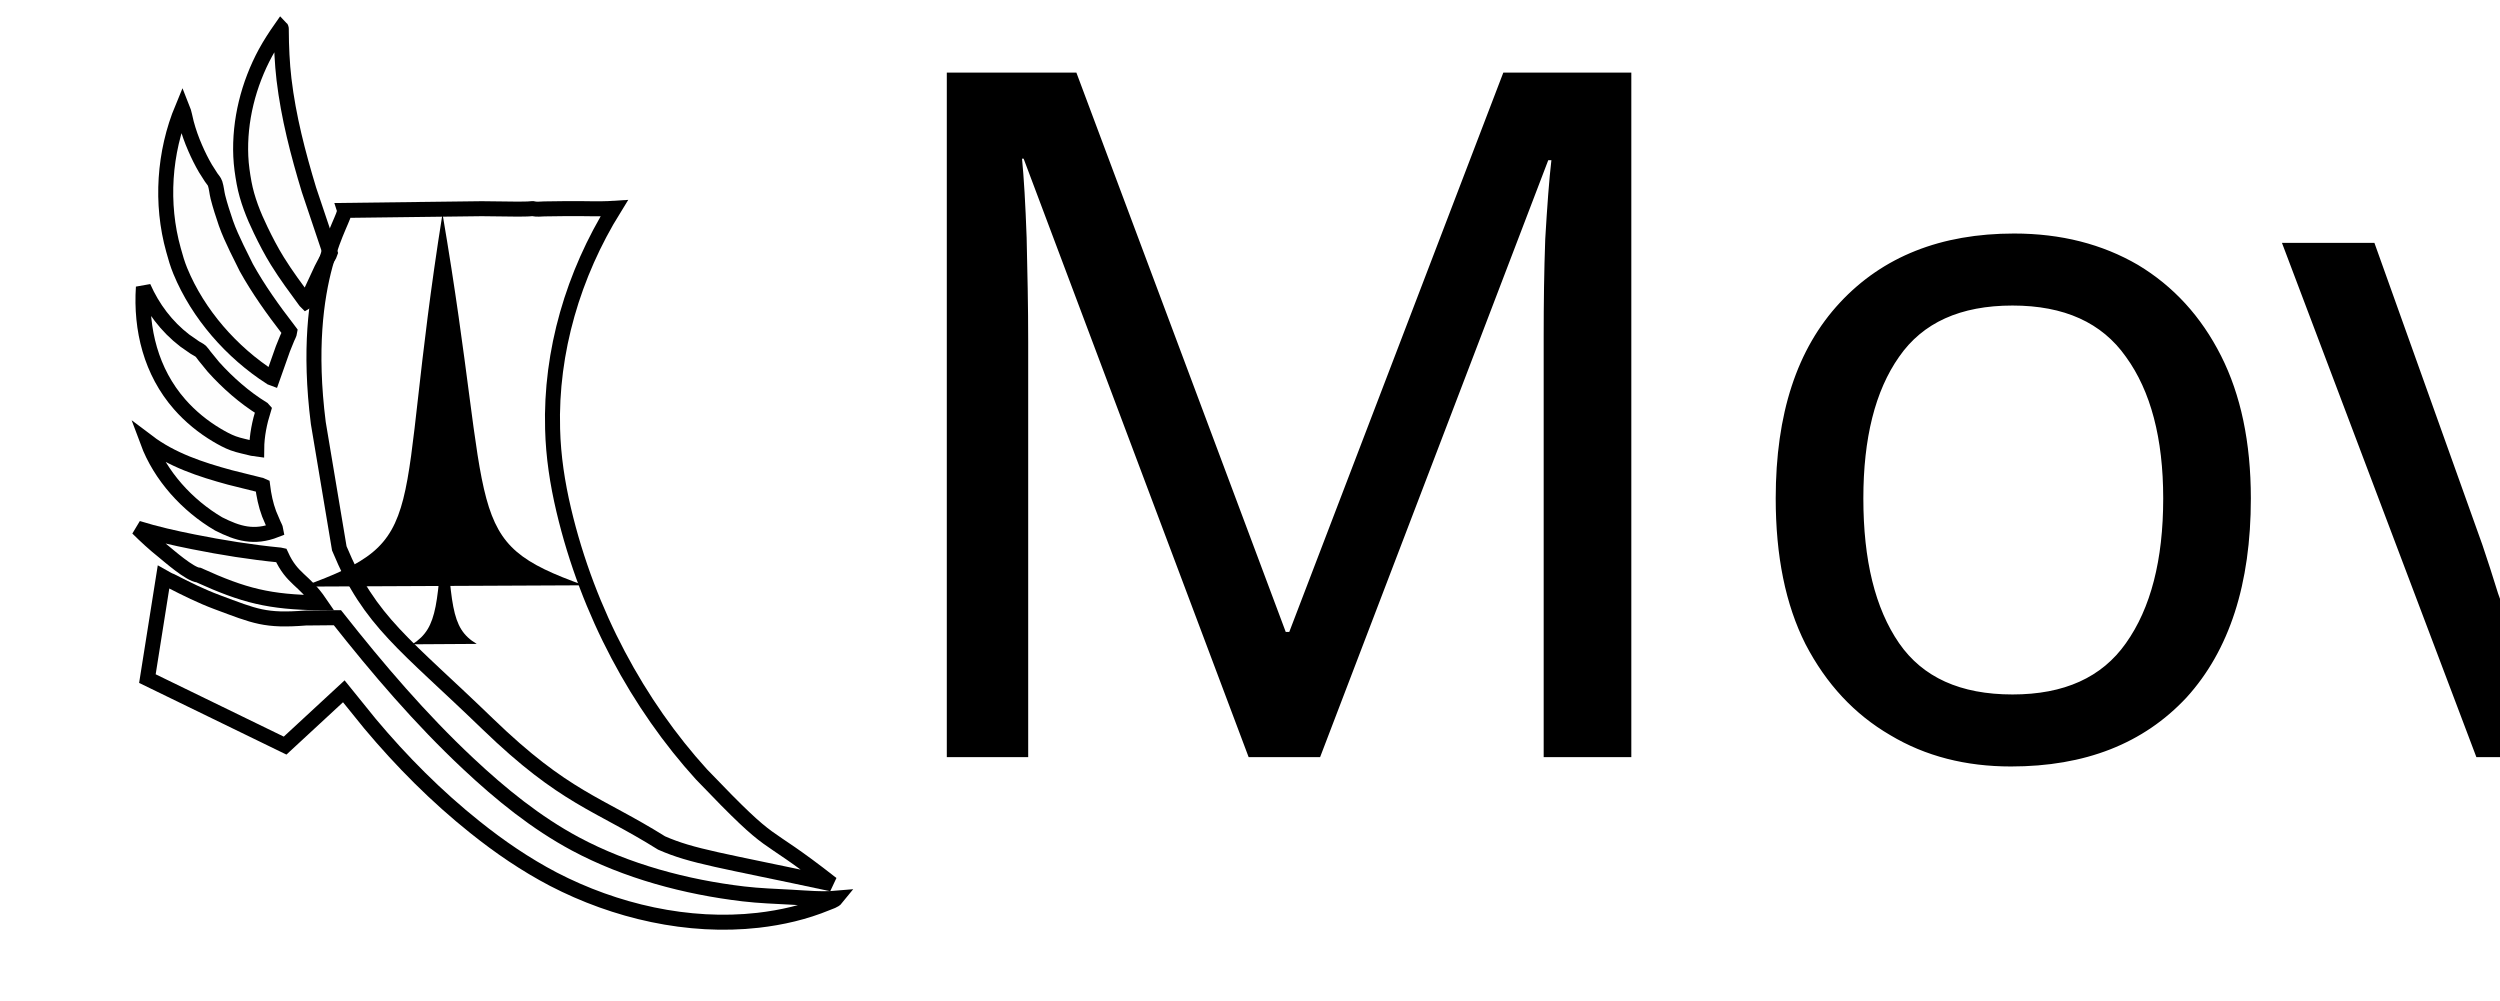
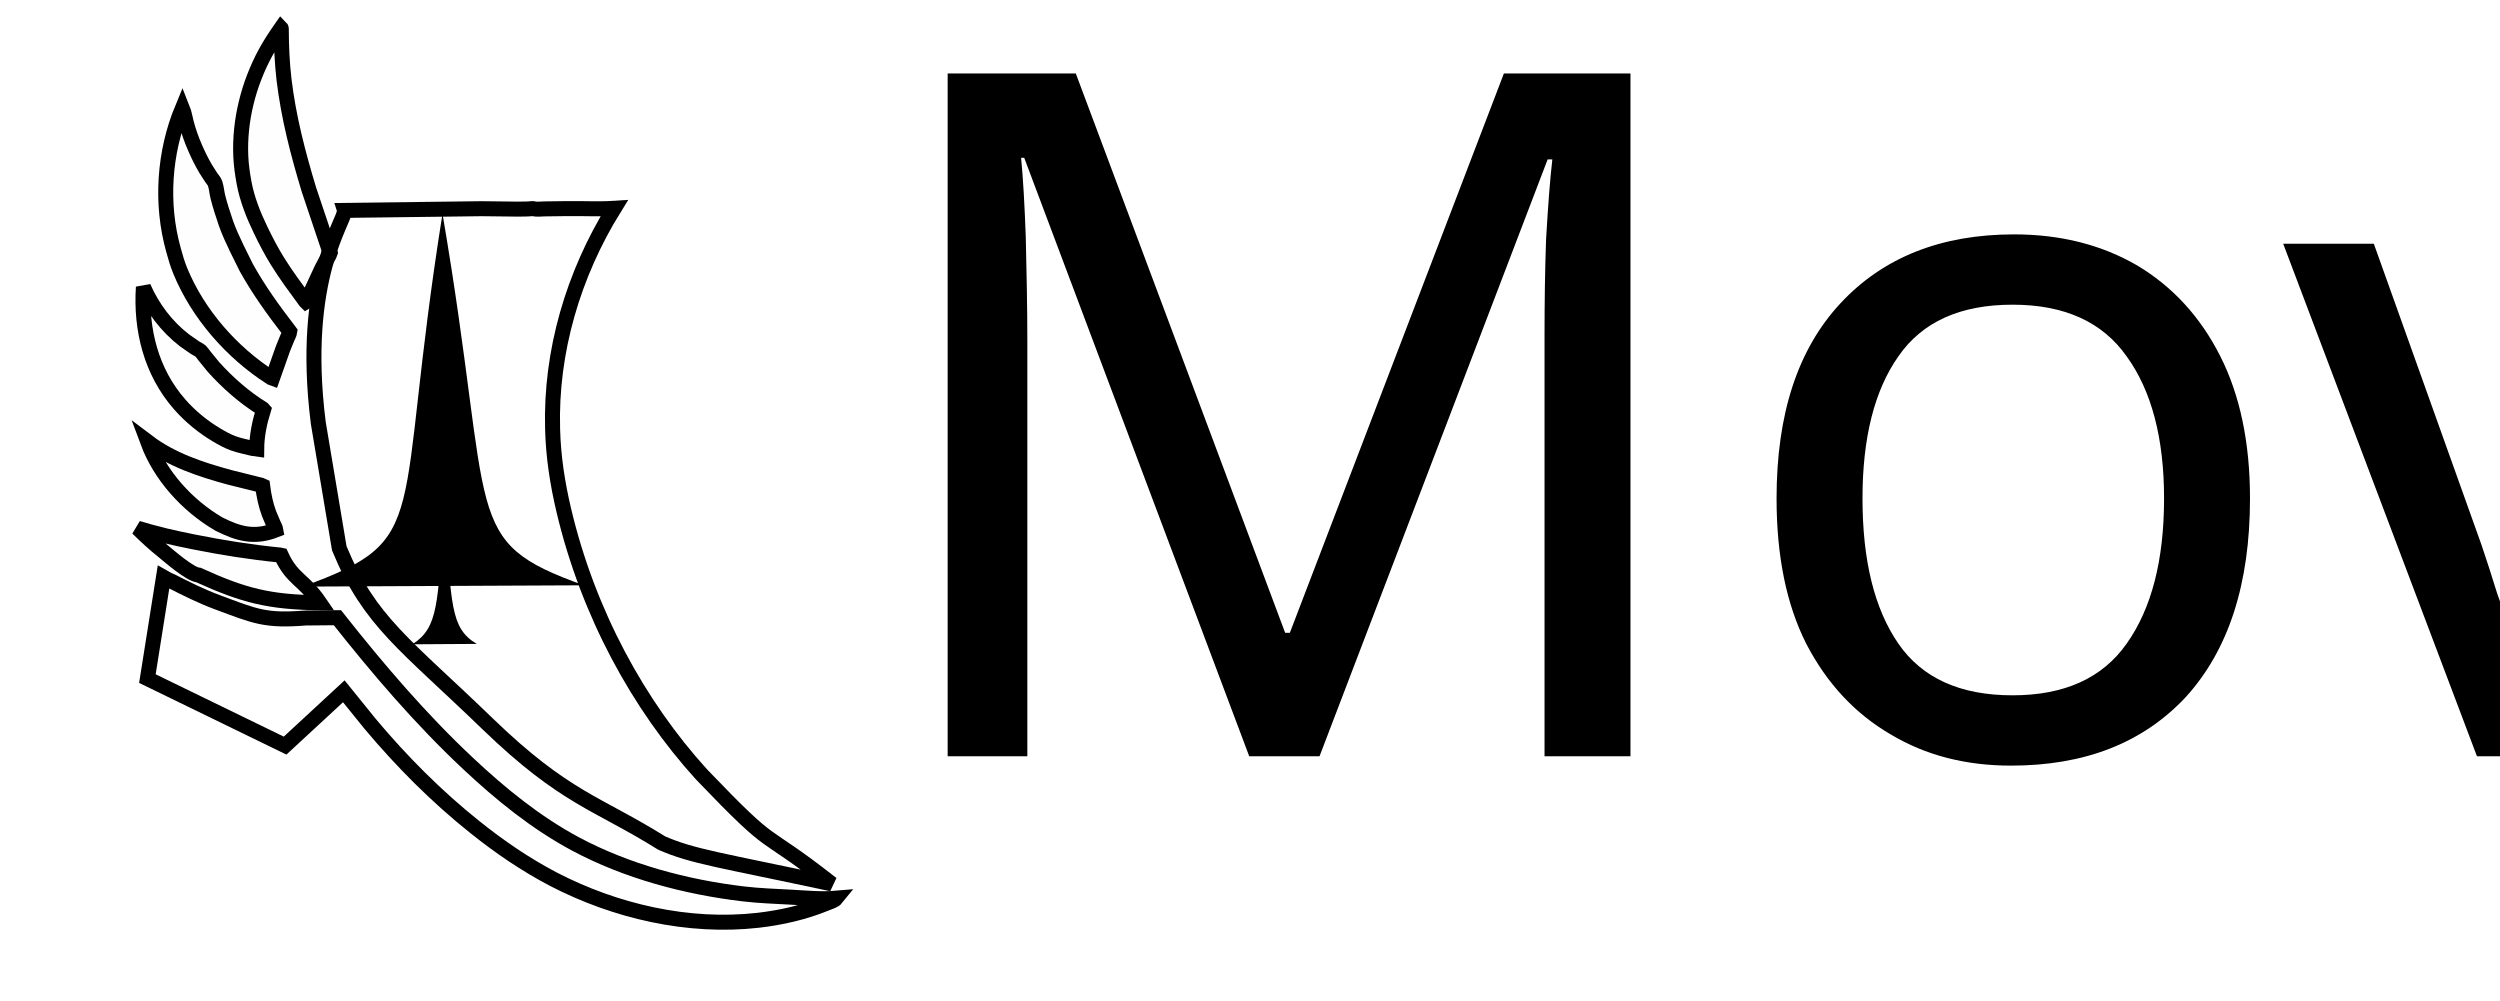
<svg xmlns="http://www.w3.org/2000/svg" width="25mm" height="10mm" viewBox="0 0 25 10" version="1.1" id="svg1">
  <defs id="defs1" />
  <g id="layer1">
-     <text xml:space="preserve" style="font-style:normal;font-variant:normal;font-weight:normal;font-stretch:normal;font-size:9.568px;font-family:Gabriola;-inkscape-font-specification:'Gabriola, Normal';font-variant-ligatures:normal;font-variant-caps:normal;font-variant-numeric:normal;font-variant-east-asian:normal;fill:#000000;fill-opacity:1;stroke:#000000;stroke-width:0.017;stroke-dasharray:none;stroke-opacity:1;paint-order:markers fill stroke" x="8.553" y="7.566" id="text1">
-       <tspan id="tspan1" x="8.553" y="7.566">Move</tspan>
-     </text>
    <path fill="#fdbc1e" d="m 91.471,2.524 c 0.256,0.26 0.33,0.383 0.713,0.421 0.498,0.05 0.827,-0.057 1.337,0.101 -1.017,0.044 -1.916,0.155 -2.798,0.728 -1.154,0.75 -1.956,1.831 -2.207,3.191 l -0.029,0.171 -0.12,-0.004 c -0.062,-0.347 -0.099,-0.661 -0.042,-1.013 0.212,-1.296 0.914,-2.391 2.028,-3.101 0.347,-0.221 0.732,-0.359 1.118,-0.494 z" id="path2-8" style="stroke-width:0.265" />
-     <path fill="#fefefe" d="m 2.798,5.55 0.014,0.003 c 0.111,0.243 0.225,0.239 0.386,0.475 -0.505,-0.007 -0.756,-0.07 -1.212,-0.277 -0.087,-0.006 -0.307,-0.201 -0.352,-0.237 -0.093,-0.074 -0.176,-0.151 -0.258,-0.232 0.182,0.057 0.371,0.099 0.556,0.136 0.289,0.058 0.578,0.104 0.865,0.132 z" id="path2-5-1" style="stroke:#000000;stroke-width:0.15;stroke-dasharray:none;stroke-opacity:1" />
-     <path fill="#fefefe" d="m 2.595,4.848 c 0.011,0.002 0.021,0.004 0.031,0.009 0.012,0.096 0.031,0.19 0.065,0.281 l 0.045,0.106 c 0.007,0.016 0.02,0.038 0.023,0.056 C 2.54,5.386 2.378,5.336 2.186,5.239 1.873,5.055 1.603,4.759 1.476,4.417 c 0.242,0.183 0.532,0.278 0.822,0.357 z" id="path3-9" style="stroke:#000000;stroke-width:0.15;stroke-dasharray:none;stroke-opacity:1" />
-     <path fill="#fefefe" d="m 2.524,4.484 c -0.064,-0.017 -0.13,-0.028 -0.192,-0.051 -0.055,-0.02 -0.111,-0.051 -0.162,-0.081 -0.14,-0.083 -0.267,-0.187 -0.374,-0.309 -0.285,-0.325 -0.39,-0.748 -0.362,-1.172 0.093,0.21 0.23,0.393 0.413,0.534 l 0.102,0.071 c 0.018,0.012 0.045,0.023 0.06,0.038 0.014,0.014 0.025,0.032 0.037,0.047 l 0.089,0.109 c 0.143,0.159 0.31,0.306 0.492,0.418 l 0.008,0.009 c -0.04,0.128 -0.067,0.259 -0.068,0.393 z" id="path6-5" style="stroke:#000000;stroke-width:0.15;stroke-dasharray:none;stroke-opacity:1" />
-     <path fill="#fefefe" d="m 2.709,3.776 c -0.392,-0.252 -0.728,-0.634 -0.906,-1.066 -0.028,-0.068 -0.049,-0.139 -0.068,-0.21 -0.13,-0.463 -0.095,-0.977 0.089,-1.42 0.019,0.047 0.027,0.102 0.04,0.151 0.023,0.086 0.052,0.168 0.088,0.25 0.03,0.069 0.064,0.138 0.102,0.203 l 0.058,0.091 c 0.012,0.018 0.033,0.04 0.039,0.06 0.014,0.043 0.017,0.091 0.028,0.135 0.022,0.088 0.051,0.175 0.08,0.261 0.03,0.086 0.069,0.169 0.108,0.251 l 0.096,0.194 c 0.121,0.218 0.268,0.423 0.42,0.62 l 0.015,0.02 c -0.003,0.022 -0.018,0.046 -0.026,0.066 l -0.043,0.106 -0.104,0.294 z" id="path8-0" style="stroke:#000000;stroke-width:0.15;stroke-dasharray:none;stroke-opacity:1" />
-     <path fill="#fefefe" d="M 3.053,3.011 C 2.957,2.88 2.86,2.75 2.774,2.611 2.712,2.511 2.658,2.407 2.607,2.301 2.535,2.153 2.471,1.992 2.441,1.83 c -0.016,-0.088 -0.029,-0.176 -0.033,-0.266 -0.016,-0.358 0.077,-0.723 0.247,-1.037 0.047,-0.086 0.1,-0.167 0.156,-0.247 0.003,0.003 0.002,0.021 0.002,0.025 0.001,0.164 0.008,0.326 0.027,0.489 0.045,0.378 0.14,0.742 0.25,1.105 l 0.212,0.631 c -0.008,0.025 -0.027,0.049 -0.04,0.072 l -0.047,0.09 -0.15,0.323 -0.005,0.003 z" id="path9-5" style="stroke:#000000;stroke-width:0.15;stroke-dasharray:none;stroke-opacity:1" />
-     <path fill="#0f0f0f" d="m 3.374,6.177 c 0.406,0.514 0.83,1.011 1.308,1.459 0.325,0.305 0.678,0.592 1.072,0.803 0.512,0.274 1.105,0.432 1.68,0.5 0.16,0.019 0.321,0.024 0.482,0.033 0.148,0.008 0.299,0.023 0.448,0.01 -0.02,0.025 -0.063,0.036 -0.094,0.049 -0.22,0.091 -0.453,0.145 -0.69,0.172 -0.697,0.079 -1.427,-0.09 -2.046,-0.411 C 5.255,8.646 4.996,8.469 4.75,8.272 4.366,7.966 4.015,7.613 3.7,7.237 L 3.438,6.913 2.851,7.456 1.474,6.786 1.635,5.771 c 0.025,0.014 0.05,0.03 0.076,0.039 0.15,0.077 0.301,0.152 0.459,0.211 0.384,0.143 0.481,0.191 0.887,0.159 z" id="path10-2" style="fill:none;fill-opacity:1;stroke:#000000;stroke-width:0.15;stroke-dasharray:none;stroke-opacity:1" />
-     <path fill="#dc9308" d="m 5.327,2.086 0.009,0.002 c 0.032,0.007 0.074,0.002 0.107,0.001 l 0.231,-0.003 c 0.155,-0.002 0.314,0.007 0.468,-0.003 -0.408,0.659 -0.638,1.43 -0.616,2.207 0.007,0.275 0.048,0.542 0.111,0.809 0.244,1.034 0.75,1.954 1.378,2.645 0.782,0.816 0.548,0.502 1.303,1.095 C 7.199,8.599 6.926,8.566 6.616,8.43 5.977,8.03 5.649,7.985 4.879,7.241 4.053,6.442 3.698,6.221 3.393,5.484 L 3.183,4.23 C 2.997,2.76 3.468,2.19 3.443,2.104 l 1.374,-0.017 0.344,0.004 c 0.055,-5.167e-4 0.111,0.001 0.165,-0.005 z" id="path11-9" style="fill:none;stroke:#000000;stroke-width:0.15;stroke-dasharray:none;stroke-opacity:1" />
-     <path id="path2-05" d="m 3.026,5.866 c 1.315,-0.476 0.903,-0.618 1.399,-3.729 0.526,3.082 0.171,3.271 1.414,3.716 z" style="stroke-width:0.69" />
-     <path id="path2-0-5" d="m 4.123,6.443 c 0.266,-0.169 0.249,-0.408 0.32,-1.303 0.078,0.902 0.054,1.138 0.324,1.299 z" style="stroke-width:0.195" />
+     <g id="move">
+       <text xml:space="preserve" style="font-style:normal;font-variant:normal;font-weight:normal;font-stretch:normal;font-size:9.568px;font-family:Gabriola;-inkscape-font-specification:'Gabriola, Normal';font-variant-ligatures:normal;font-variant-caps:normal;font-variant-numeric:normal;font-variant-east-asian:normal;fill:#000000;fill-opacity:1;stroke:none;stroke-width:0.017;stroke-dasharray:none;stroke-opacity:1;paint-order:markers fill stroke" x="8.553" y="7.566" id="text1">
+         <tspan id="tspan1" x="8.553" y="7.566">Move</tspan>
+       </text>
+       <path fill="#fefefe" d="m 2.798,5.55 0.014,0.003 c 0.111,0.243 0.225,0.239 0.386,0.475 -0.505,-0.007 -0.756,-0.07 -1.212,-0.277 -0.087,-0.006 -0.307,-0.201 -0.352,-0.237 -0.093,-0.074 -0.176,-0.151 -0.258,-0.232 0.182,0.057 0.371,0.099 0.556,0.136 0.289,0.058 0.578,0.104 0.865,0.132 z" id="path2-5-1" style="stroke:#000000;stroke-width:0.15;stroke-dasharray:none;stroke-opacity:1" />
+       <path fill="#fefefe" d="m 2.595,4.848 c 0.011,0.002 0.021,0.004 0.031,0.009 0.012,0.096 0.031,0.19 0.065,0.281 l 0.045,0.106 c 0.007,0.016 0.02,0.038 0.023,0.056 C 2.54,5.386 2.378,5.336 2.186,5.239 1.873,5.055 1.603,4.759 1.476,4.417 c 0.242,0.183 0.532,0.278 0.822,0.357 z" id="path3-9" style="stroke:#000000;stroke-width:0.15;stroke-dasharray:none;stroke-opacity:1" />
+       <path fill="#fefefe" d="m 2.524,4.484 c -0.064,-0.017 -0.13,-0.028 -0.192,-0.051 -0.055,-0.02 -0.111,-0.051 -0.162,-0.081 -0.14,-0.083 -0.267,-0.187 -0.374,-0.309 -0.285,-0.325 -0.39,-0.748 -0.362,-1.172 0.093,0.21 0.23,0.393 0.413,0.534 l 0.102,0.071 c 0.018,0.012 0.045,0.023 0.06,0.038 0.014,0.014 0.025,0.032 0.037,0.047 l 0.089,0.109 c 0.143,0.159 0.31,0.306 0.492,0.418 l 0.008,0.009 c -0.04,0.128 -0.067,0.259 -0.068,0.393 z" id="path6-5" style="stroke:#000000;stroke-width:0.15;stroke-dasharray:none;stroke-opacity:1" />
+       <path fill="#fefefe" d="m 2.709,3.776 c -0.392,-0.252 -0.728,-0.634 -0.906,-1.066 -0.028,-0.068 -0.049,-0.139 -0.068,-0.21 -0.13,-0.463 -0.095,-0.977 0.089,-1.42 0.019,0.047 0.027,0.102 0.04,0.151 0.023,0.086 0.052,0.168 0.088,0.25 0.03,0.069 0.064,0.138 0.102,0.203 l 0.058,0.091 c 0.012,0.018 0.033,0.04 0.039,0.06 0.014,0.043 0.017,0.091 0.028,0.135 0.022,0.088 0.051,0.175 0.08,0.261 0.03,0.086 0.069,0.169 0.108,0.251 l 0.096,0.194 c 0.121,0.218 0.268,0.423 0.42,0.62 l 0.015,0.02 c -0.003,0.022 -0.018,0.046 -0.026,0.066 l -0.043,0.106 -0.104,0.294 z" id="path8-0" style="stroke:#000000;stroke-width:0.15;stroke-dasharray:none;stroke-opacity:1" />
+       <path fill="#fefefe" d="M 3.053,3.011 C 2.957,2.88 2.86,2.75 2.774,2.611 2.712,2.511 2.658,2.407 2.607,2.301 2.535,2.153 2.471,1.992 2.441,1.83 c -0.016,-0.088 -0.029,-0.176 -0.033,-0.266 -0.016,-0.358 0.077,-0.723 0.247,-1.037 0.047,-0.086 0.1,-0.167 0.156,-0.247 0.003,0.003 0.002,0.021 0.002,0.025 0.001,0.164 0.008,0.326 0.027,0.489 0.045,0.378 0.14,0.742 0.25,1.105 l 0.212,0.631 c -0.008,0.025 -0.027,0.049 -0.04,0.072 l -0.047,0.09 -0.15,0.323 -0.005,0.003 z" id="path9-5" style="stroke:#000000;stroke-width:0.15;stroke-dasharray:none;stroke-opacity:1" />
+       <path fill="#0f0f0f" d="m 3.374,6.177 c 0.406,0.514 0.83,1.011 1.308,1.459 0.325,0.305 0.678,0.592 1.072,0.803 0.512,0.274 1.105,0.432 1.68,0.5 0.16,0.019 0.321,0.024 0.482,0.033 0.148,0.008 0.299,0.023 0.448,0.01 -0.02,0.025 -0.063,0.036 -0.094,0.049 -0.22,0.091 -0.453,0.145 -0.69,0.172 -0.697,0.079 -1.427,-0.09 -2.046,-0.411 C 5.255,8.646 4.996,8.469 4.75,8.272 4.366,7.966 4.015,7.613 3.7,7.237 L 3.438,6.913 2.851,7.456 1.474,6.786 1.635,5.771 c 0.025,0.014 0.05,0.03 0.076,0.039 0.15,0.077 0.301,0.152 0.459,0.211 0.384,0.143 0.481,0.191 0.887,0.159 z" id="path10-2" style="fill:none;fill-opacity:1;stroke:#000000;stroke-width:0.15;stroke-dasharray:none;stroke-opacity:1" />
+       <path fill="#dc9308" d="m 5.327,2.086 0.009,0.002 c 0.032,0.007 0.074,0.002 0.107,0.001 l 0.231,-0.003 c 0.155,-0.002 0.314,0.007 0.468,-0.003 -0.408,0.659 -0.638,1.43 -0.616,2.207 0.007,0.275 0.048,0.542 0.111,0.809 0.244,1.034 0.75,1.954 1.378,2.645 0.782,0.816 0.548,0.502 1.303,1.095 C 7.199,8.599 6.926,8.566 6.616,8.43 5.977,8.03 5.649,7.985 4.879,7.241 4.053,6.442 3.698,6.221 3.393,5.484 L 3.183,4.23 C 2.997,2.76 3.468,2.19 3.443,2.104 l 1.374,-0.017 0.344,0.004 c 0.055,-5.167e-4 0.111,0.001 0.165,-0.005 z" id="path11-9" style="fill:none;stroke:#000000;stroke-width:0.15;stroke-dasharray:none;stroke-opacity:1" />
+       <path id="path2-05" d="m 3.026,5.866 c 1.315,-0.476 0.903,-0.618 1.399,-3.729 0.526,3.082 0.171,3.271 1.414,3.716 z" style="stroke-width:0.69" />
+       <path id="path2-0-5" d="m 4.123,6.443 c 0.266,-0.169 0.249,-0.408 0.32,-1.303 0.078,0.902 0.054,1.138 0.324,1.299 z" style="stroke-width:0.195" />
+     </g>
  </g>
</svg>
